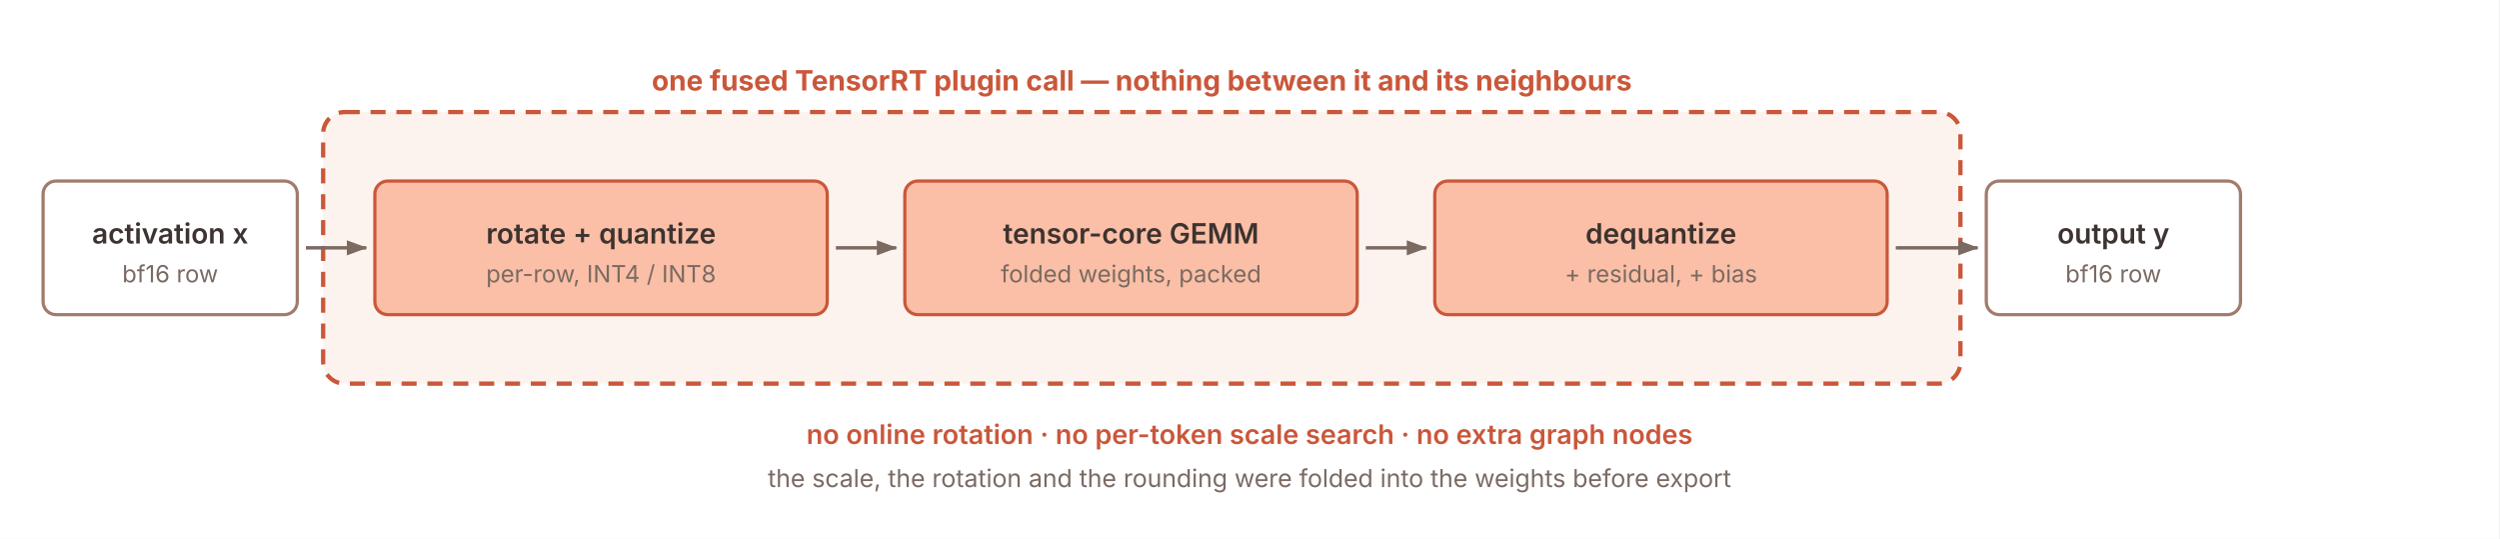
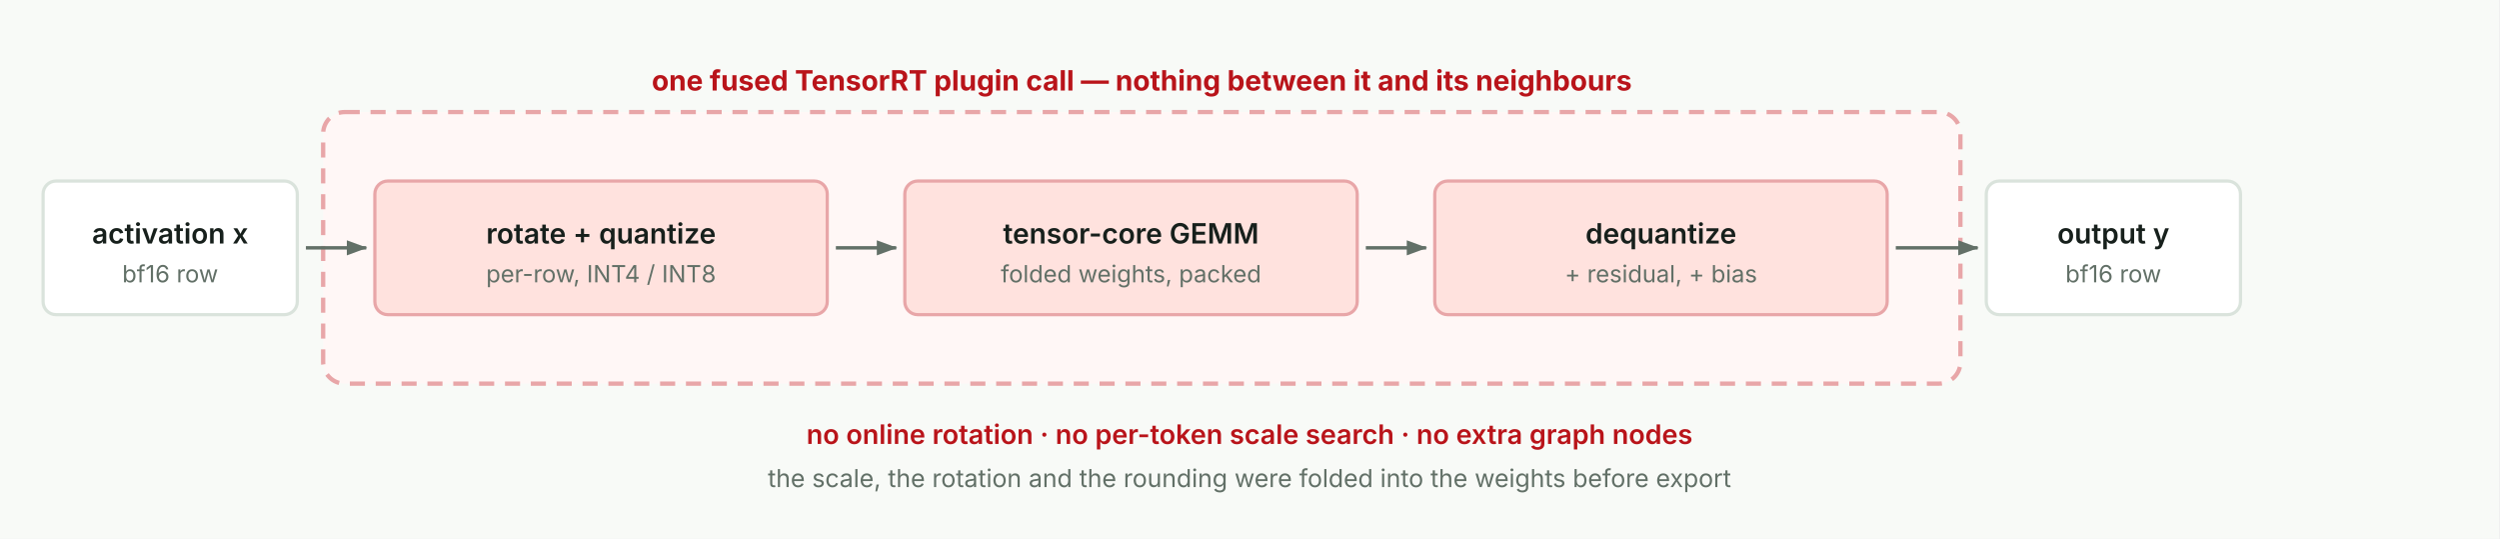
- <svg xmlns="http://www.w3.org/2000/svg" width="1160" height="250" viewBox="0 0 1160 250" content="&lt;mxfile host=&quot;app.diagrams.net&quot;&gt;&lt;diagram name=&quot;foldquant-plugin&quot;&gt;&lt;mxGraphModel dx=&quot;1160&quot; dy=&quot;250&quot; grid=&quot;0&quot; page=&quot;1&quot; pageWidth=&quot;1160&quot; pageHeight=&quot;250&quot;&gt;&lt;root&gt;&lt;mxCell id=&quot;0&quot;/&gt;&lt;mxCell id=&quot;1&quot; parent=&quot;0&quot;/&gt;&lt;mxCell id=&quot;p&quot; value=&quot;one fused TensorRT plugin call&quot; style=&quot;rounded=1;dashed=1;fillColor=#fdf3ee;strokeColor=#ca573a;strokeWidth=2;verticalAlign=top;fontColor=#ca573a;fontStyle=1&quot; vertex=&quot;1&quot; parent=&quot;1&quot;&gt;&lt;mxGeometry x=&quot;150&quot; y=&quot;52&quot; width=&quot;760&quot; height=&quot;126&quot; as=&quot;geometry&quot;/&gt;&lt;/mxCell&gt;&lt;mxCell id=&quot;a&quot; value=&quot;activation x (bf16)&quot; style=&quot;rounded=1;fillColor=#ffffff;strokeColor=#a17b6b;fontStyle=1&quot; vertex=&quot;1&quot; parent=&quot;1&quot;&gt;&lt;mxGeometry x=&quot;20&quot; y=&quot;84&quot; width=&quot;118&quot; height=&quot;62&quot; as=&quot;geometry&quot;/&gt;&lt;/mxCell&gt;&lt;mxCell id=&quot;b&quot; value=&quot;rotate + quantize&quot; style=&quot;rounded=1;fillColor=#fabfa6;strokeColor=#ca573a;fontStyle=1&quot; vertex=&quot;1&quot; parent=&quot;1&quot;&gt;&lt;mxGeometry x=&quot;174&quot; y=&quot;84&quot; width=&quot;210&quot; height=&quot;62&quot; as=&quot;geometry&quot;/&gt;&lt;/mxCell&gt;&lt;mxCell id=&quot;c&quot; value=&quot;tensor-core GEMM&quot; style=&quot;rounded=1;fillColor=#fabfa6;strokeColor=#ca573a;fontStyle=1&quot; vertex=&quot;1&quot; parent=&quot;1&quot;&gt;&lt;mxGeometry x=&quot;420&quot; y=&quot;84&quot; width=&quot;210&quot; height=&quot;62&quot; as=&quot;geometry&quot;/&gt;&lt;/mxCell&gt;&lt;mxCell id=&quot;d&quot; value=&quot;dequantize&quot; style=&quot;rounded=1;fillColor=#fabfa6;strokeColor=#ca573a;fontStyle=1&quot; vertex=&quot;1&quot; parent=&quot;1&quot;&gt;&lt;mxGeometry x=&quot;666&quot; y=&quot;84&quot; width=&quot;210&quot; height=&quot;62&quot; as=&quot;geometry&quot;/&gt;&lt;/mxCell&gt;&lt;mxCell id=&quot;e&quot; value=&quot;output y (bf16)&quot; style=&quot;rounded=1;fillColor=#ffffff;strokeColor=#a17b6b;fontStyle=1&quot; vertex=&quot;1&quot; parent=&quot;1&quot;&gt;&lt;mxGeometry x=&quot;922&quot; y=&quot;84&quot; width=&quot;118&quot; height=&quot;62&quot; as=&quot;geometry&quot;/&gt;&lt;/mxCell&gt;&lt;mxCell id=&quot;x1&quot; style=&quot;edgeStyle=orthogonalEdgeStyle;strokeColor=#7a6a62&quot; edge=&quot;1&quot; parent=&quot;1&quot; source=&quot;a&quot; target=&quot;b&quot;&gt;&lt;mxGeometry relative=&quot;1&quot; as=&quot;geometry&quot;/&gt;&lt;/mxCell&gt;&lt;mxCell id=&quot;x2&quot; style=&quot;edgeStyle=orthogonalEdgeStyle;strokeColor=#7a6a62&quot; edge=&quot;1&quot; parent=&quot;1&quot; source=&quot;b&quot; target=&quot;c&quot;&gt;&lt;mxGeometry relative=&quot;1&quot; as=&quot;geometry&quot;/&gt;&lt;/mxCell&gt;&lt;mxCell id=&quot;x3&quot; style=&quot;edgeStyle=orthogonalEdgeStyle;strokeColor=#7a6a62&quot; edge=&quot;1&quot; parent=&quot;1&quot; source=&quot;c&quot; target=&quot;d&quot;&gt;&lt;mxGeometry relative=&quot;1&quot; as=&quot;geometry&quot;/&gt;&lt;/mxCell&gt;&lt;mxCell id=&quot;x4&quot; style=&quot;edgeStyle=orthogonalEdgeStyle;strokeColor=#7a6a62&quot; edge=&quot;1&quot; parent=&quot;1&quot; source=&quot;d&quot; target=&quot;e&quot;&gt;&lt;mxGeometry relative=&quot;1&quot; as=&quot;geometry&quot;/&gt;&lt;/mxCell&gt;&lt;/root&gt;&lt;/mxGraphModel&gt;&lt;/diagram&gt;&lt;/mxfile&gt;">
+ <svg xmlns="http://www.w3.org/2000/svg" width="1160" height="250" viewBox="0 0 1160 250" content="&lt;mxfile host=&quot;app.diagrams.net&quot;&gt;&lt;diagram name=&quot;foldquant-plugin&quot;&gt;&lt;mxGraphModel dx=&quot;1160&quot; dy=&quot;250&quot; grid=&quot;0&quot; page=&quot;1&quot; pageWidth=&quot;1160&quot; pageHeight=&quot;250&quot;&gt;&lt;root&gt;&lt;mxCell id=&quot;0&quot;/&gt;&lt;mxCell id=&quot;1&quot; parent=&quot;0&quot;/&gt;&lt;mxCell id=&quot;p&quot; value=&quot;one fused TensorRT plugin call&quot; style=&quot;rounded=1;dashed=1;fillColor=#FFF7F6;strokeColor=#B9141A;strokeWidth=2;verticalAlign=top;fontColor=#B9141A;fontStyle=1&quot; vertex=&quot;1&quot; parent=&quot;1&quot;&gt;&lt;mxGeometry x=&quot;150&quot; y=&quot;52&quot; width=&quot;760&quot; height=&quot;126&quot; as=&quot;geometry&quot;/&gt;&lt;/mxCell&gt;&lt;mxCell id=&quot;a&quot; value=&quot;activation x (bf16)&quot; style=&quot;rounded=1;fillColor=#ffffff;strokeColor=#78877E;fontStyle=1&quot; vertex=&quot;1&quot; parent=&quot;1&quot;&gt;&lt;mxGeometry x=&quot;20&quot; y=&quot;84&quot; width=&quot;118&quot; height=&quot;62&quot; as=&quot;geometry&quot;/&gt;&lt;/mxCell&gt;&lt;mxCell id=&quot;b&quot; value=&quot;rotate + quantize&quot; style=&quot;rounded=1;fillColor=#FFE2DE;strokeColor=#B9141A;fontStyle=1&quot; vertex=&quot;1&quot; parent=&quot;1&quot;&gt;&lt;mxGeometry x=&quot;174&quot; y=&quot;84&quot; width=&quot;210&quot; height=&quot;62&quot; as=&quot;geometry&quot;/&gt;&lt;/mxCell&gt;&lt;mxCell id=&quot;c&quot; value=&quot;tensor-core GEMM&quot; style=&quot;rounded=1;fillColor=#FFE2DE;strokeColor=#B9141A;fontStyle=1&quot; vertex=&quot;1&quot; parent=&quot;1&quot;&gt;&lt;mxGeometry x=&quot;420&quot; y=&quot;84&quot; width=&quot;210&quot; height=&quot;62&quot; as=&quot;geometry&quot;/&gt;&lt;/mxCell&gt;&lt;mxCell id=&quot;d&quot; value=&quot;dequantize&quot; style=&quot;rounded=1;fillColor=#FFE2DE;strokeColor=#B9141A;fontStyle=1&quot; vertex=&quot;1&quot; parent=&quot;1&quot;&gt;&lt;mxGeometry x=&quot;666&quot; y=&quot;84&quot; width=&quot;210&quot; height=&quot;62&quot; as=&quot;geometry&quot;/&gt;&lt;/mxCell&gt;&lt;mxCell id=&quot;e&quot; value=&quot;output y (bf16)&quot; style=&quot;rounded=1;fillColor=#ffffff;strokeColor=#78877E;fontStyle=1&quot; vertex=&quot;1&quot; parent=&quot;1&quot;&gt;&lt;mxGeometry x=&quot;922&quot; y=&quot;84&quot; width=&quot;118&quot; height=&quot;62&quot; as=&quot;geometry&quot;/&gt;&lt;/mxCell&gt;&lt;mxCell id=&quot;x1&quot; style=&quot;edgeStyle=orthogonalEdgeStyle;strokeColor=#627067&quot; edge=&quot;1&quot; parent=&quot;1&quot; source=&quot;a&quot; target=&quot;b&quot;&gt;&lt;mxGeometry relative=&quot;1&quot; as=&quot;geometry&quot;/&gt;&lt;/mxCell&gt;&lt;mxCell id=&quot;x2&quot; style=&quot;edgeStyle=orthogonalEdgeStyle;strokeColor=#627067&quot; edge=&quot;1&quot; parent=&quot;1&quot; source=&quot;b&quot; target=&quot;c&quot;&gt;&lt;mxGeometry relative=&quot;1&quot; as=&quot;geometry&quot;/&gt;&lt;/mxCell&gt;&lt;mxCell id=&quot;x3&quot; style=&quot;edgeStyle=orthogonalEdgeStyle;strokeColor=#627067&quot; edge=&quot;1&quot; parent=&quot;1&quot; source=&quot;c&quot; target=&quot;d&quot;&gt;&lt;mxGeometry relative=&quot;1&quot; as=&quot;geometry&quot;/&gt;&lt;/mxCell&gt;&lt;mxCell id=&quot;x4&quot; style=&quot;edgeStyle=orthogonalEdgeStyle;strokeColor=#627067&quot; edge=&quot;1&quot; parent=&quot;1&quot; source=&quot;d&quot; target=&quot;e&quot;&gt;&lt;mxGeometry relative=&quot;1&quot; as=&quot;geometry&quot;/&gt;&lt;/mxCell&gt;&lt;/root&gt;&lt;/mxGraphModel&gt;&lt;/diagram&gt;&lt;/mxfile&gt;">
  <defs>
    <marker id="ah" markerUnits="userSpaceOnUse" markerWidth="10" markerHeight="8" refX="9" refY="4" orient="auto">
-       <path d="M0,0.5 L0,7.5 L9.5,4 z" fill="#7a6a62" />
+       <path d="M0,0.5 L0,7.5 L9.5,4 z" fill="#627067" />
    </marker>
    <marker id="ahf" markerUnits="userSpaceOnUse" markerWidth="10" markerHeight="8" refX="9" refY="4" orient="auto">
-       <path d="M0,0.5 L0,7.5 L9.5,4 z" fill="#ca573a" />
+       <path d="M0,0.5 L0,7.5 L9.5,4 z" fill="#B9141A" />
    </marker>
  </defs>
  <g font-family="Inter, 'Helvetica Neue', Helvetica, Arial, sans-serif">
-     <rect width="1160" height="250" fill="#ffffff" />
-     <rect x="150" y="52" width="760" height="126" rx="10" fill="#fdf3ee" stroke="#ca573a" stroke-width="2" stroke-dasharray="7 5" />
-     <text x="530" y="42" text-anchor="middle" font-size="13" font-weight="700" fill="#ca573a">one fused TensorRT plugin call — nothing between it and its neighbours</text>
-     <rect x="20" y="84" width="118" height="62" rx="6" fill="#ffffff" stroke="#a17b6b" stroke-width="1.5" />
-     <text x="79.0" y="113.0" text-anchor="middle" font-size="13" font-weight="600" fill="#3d3330">activation x</text>
-     <text x="79.0" y="131.0" text-anchor="middle" font-size="11" fill="#7a6a62">bf16 row</text>
-     <rect x="174" y="84" width="210" height="62" rx="6" fill="#fabfa6" stroke="#ca573a" stroke-width="1.5" />
-     <text x="279.0" y="113.0" text-anchor="middle" font-size="13" font-weight="600" fill="#3d3330">rotate + quantize</text>
-     <text x="279.0" y="131.0" text-anchor="middle" font-size="11" fill="#7a6a62">per-row, INT4 / INT8</text>
-     <rect x="420" y="84" width="210" height="62" rx="6" fill="#fabfa6" stroke="#ca573a" stroke-width="1.5" />
-     <text x="525.0" y="113.0" text-anchor="middle" font-size="13" font-weight="600" fill="#3d3330">tensor-core GEMM</text>
-     <text x="525.0" y="131.0" text-anchor="middle" font-size="11" fill="#7a6a62">folded weights, packed</text>
-     <rect x="666" y="84" width="210" height="62" rx="6" fill="#fabfa6" stroke="#ca573a" stroke-width="1.5" />
-     <text x="771.0" y="113.0" text-anchor="middle" font-size="13" font-weight="600" fill="#3d3330">dequantize</text>
-     <text x="771.0" y="131.0" text-anchor="middle" font-size="11" fill="#7a6a62">+ residual, + bias</text>
-     <rect x="922" y="84" width="118" height="62" rx="6" fill="#ffffff" stroke="#a17b6b" stroke-width="1.5" />
-     <text x="981.0" y="113.0" text-anchor="middle" font-size="13" font-weight="600" fill="#3d3330">output y</text>
-     <text x="981.0" y="131.0" text-anchor="middle" font-size="11" fill="#7a6a62">bf16 row</text>
-     <line x1="142" y1="115" x2="170" y2="115" stroke="#7a6a62" stroke-width="1.6" marker-end="url(#ah)" />
-     <line x1="388" y1="115" x2="416" y2="115" stroke="#7a6a62" stroke-width="1.6" marker-end="url(#ah)" />
-     <line x1="634" y1="115" x2="662" y2="115" stroke="#7a6a62" stroke-width="1.6" marker-end="url(#ah)" />
-     <line x1="880" y1="115" x2="918" y2="115" stroke="#7a6a62" stroke-width="1.6" marker-end="url(#ah)" />
-     <text x="580" y="206" text-anchor="middle" font-size="12.5" font-weight="600" fill="#ca573a">no online rotation · no per-token scale search · no extra graph nodes</text>
-     <text x="580" y="226" text-anchor="middle" font-size="11.5" fill="#7a6a62">the scale, the rotation and the rounding were folded into the weights before export</text>
+     <rect width="1160" height="250" fill="#F8FAF7" />
+     <rect x="150" y="52" width="760" height="126" rx="10" fill="#FFF7F6" stroke="#E8A6A8" stroke-width="2" stroke-dasharray="7 5" />
+     <text x="530" y="42" text-anchor="middle" font-size="13" font-weight="700" fill="#B9141A">one fused TensorRT plugin call — nothing between it and its neighbours</text>
+     <rect x="20" y="84" width="118" height="62" rx="6" fill="#ffffff" stroke="#DAE3DC" stroke-width="1.5" />
+     <text x="79.0" y="113.0" text-anchor="middle" font-size="13" font-weight="600" fill="#17201C">activation x</text>
+     <text x="79.0" y="131.0" text-anchor="middle" font-size="11" fill="#627067">bf16 row</text>
+     <rect x="174" y="84" width="210" height="62" rx="6" fill="#FFE2DE" stroke="#E8A6A8" stroke-width="1.5" />
+     <text x="279.0" y="113.0" text-anchor="middle" font-size="13" font-weight="600" fill="#17201C">rotate + quantize</text>
+     <text x="279.0" y="131.0" text-anchor="middle" font-size="11" fill="#627067">per-row, INT4 / INT8</text>
+     <rect x="420" y="84" width="210" height="62" rx="6" fill="#FFE2DE" stroke="#E8A6A8" stroke-width="1.5" />
+     <text x="525.0" y="113.0" text-anchor="middle" font-size="13" font-weight="600" fill="#17201C">tensor-core GEMM</text>
+     <text x="525.0" y="131.0" text-anchor="middle" font-size="11" fill="#627067">folded weights, packed</text>
+     <rect x="666" y="84" width="210" height="62" rx="6" fill="#FFE2DE" stroke="#E8A6A8" stroke-width="1.5" />
+     <text x="771.0" y="113.0" text-anchor="middle" font-size="13" font-weight="600" fill="#17201C">dequantize</text>
+     <text x="771.0" y="131.0" text-anchor="middle" font-size="11" fill="#627067">+ residual, + bias</text>
+     <rect x="922" y="84" width="118" height="62" rx="6" fill="#ffffff" stroke="#DAE3DC" stroke-width="1.5" />
+     <text x="981.0" y="113.0" text-anchor="middle" font-size="13" font-weight="600" fill="#17201C">output y</text>
+     <text x="981.0" y="131.0" text-anchor="middle" font-size="11" fill="#627067">bf16 row</text>
+     <line x1="142" y1="115" x2="170" y2="115" stroke="#627067" stroke-width="1.6" marker-end="url(#ah)" />
+     <line x1="388" y1="115" x2="416" y2="115" stroke="#627067" stroke-width="1.6" marker-end="url(#ah)" />
+     <line x1="634" y1="115" x2="662" y2="115" stroke="#627067" stroke-width="1.6" marker-end="url(#ah)" />
+     <line x1="880" y1="115" x2="918" y2="115" stroke="#627067" stroke-width="1.6" marker-end="url(#ah)" />
+     <text x="580" y="206" text-anchor="middle" font-size="12.5" font-weight="600" fill="#B9141A">no online rotation · no per-token scale search · no extra graph nodes</text>
+     <text x="580" y="226" text-anchor="middle" font-size="11.5" fill="#627067">the scale, the rotation and the rounding were folded into the weights before export</text>
  </g>
</svg>
